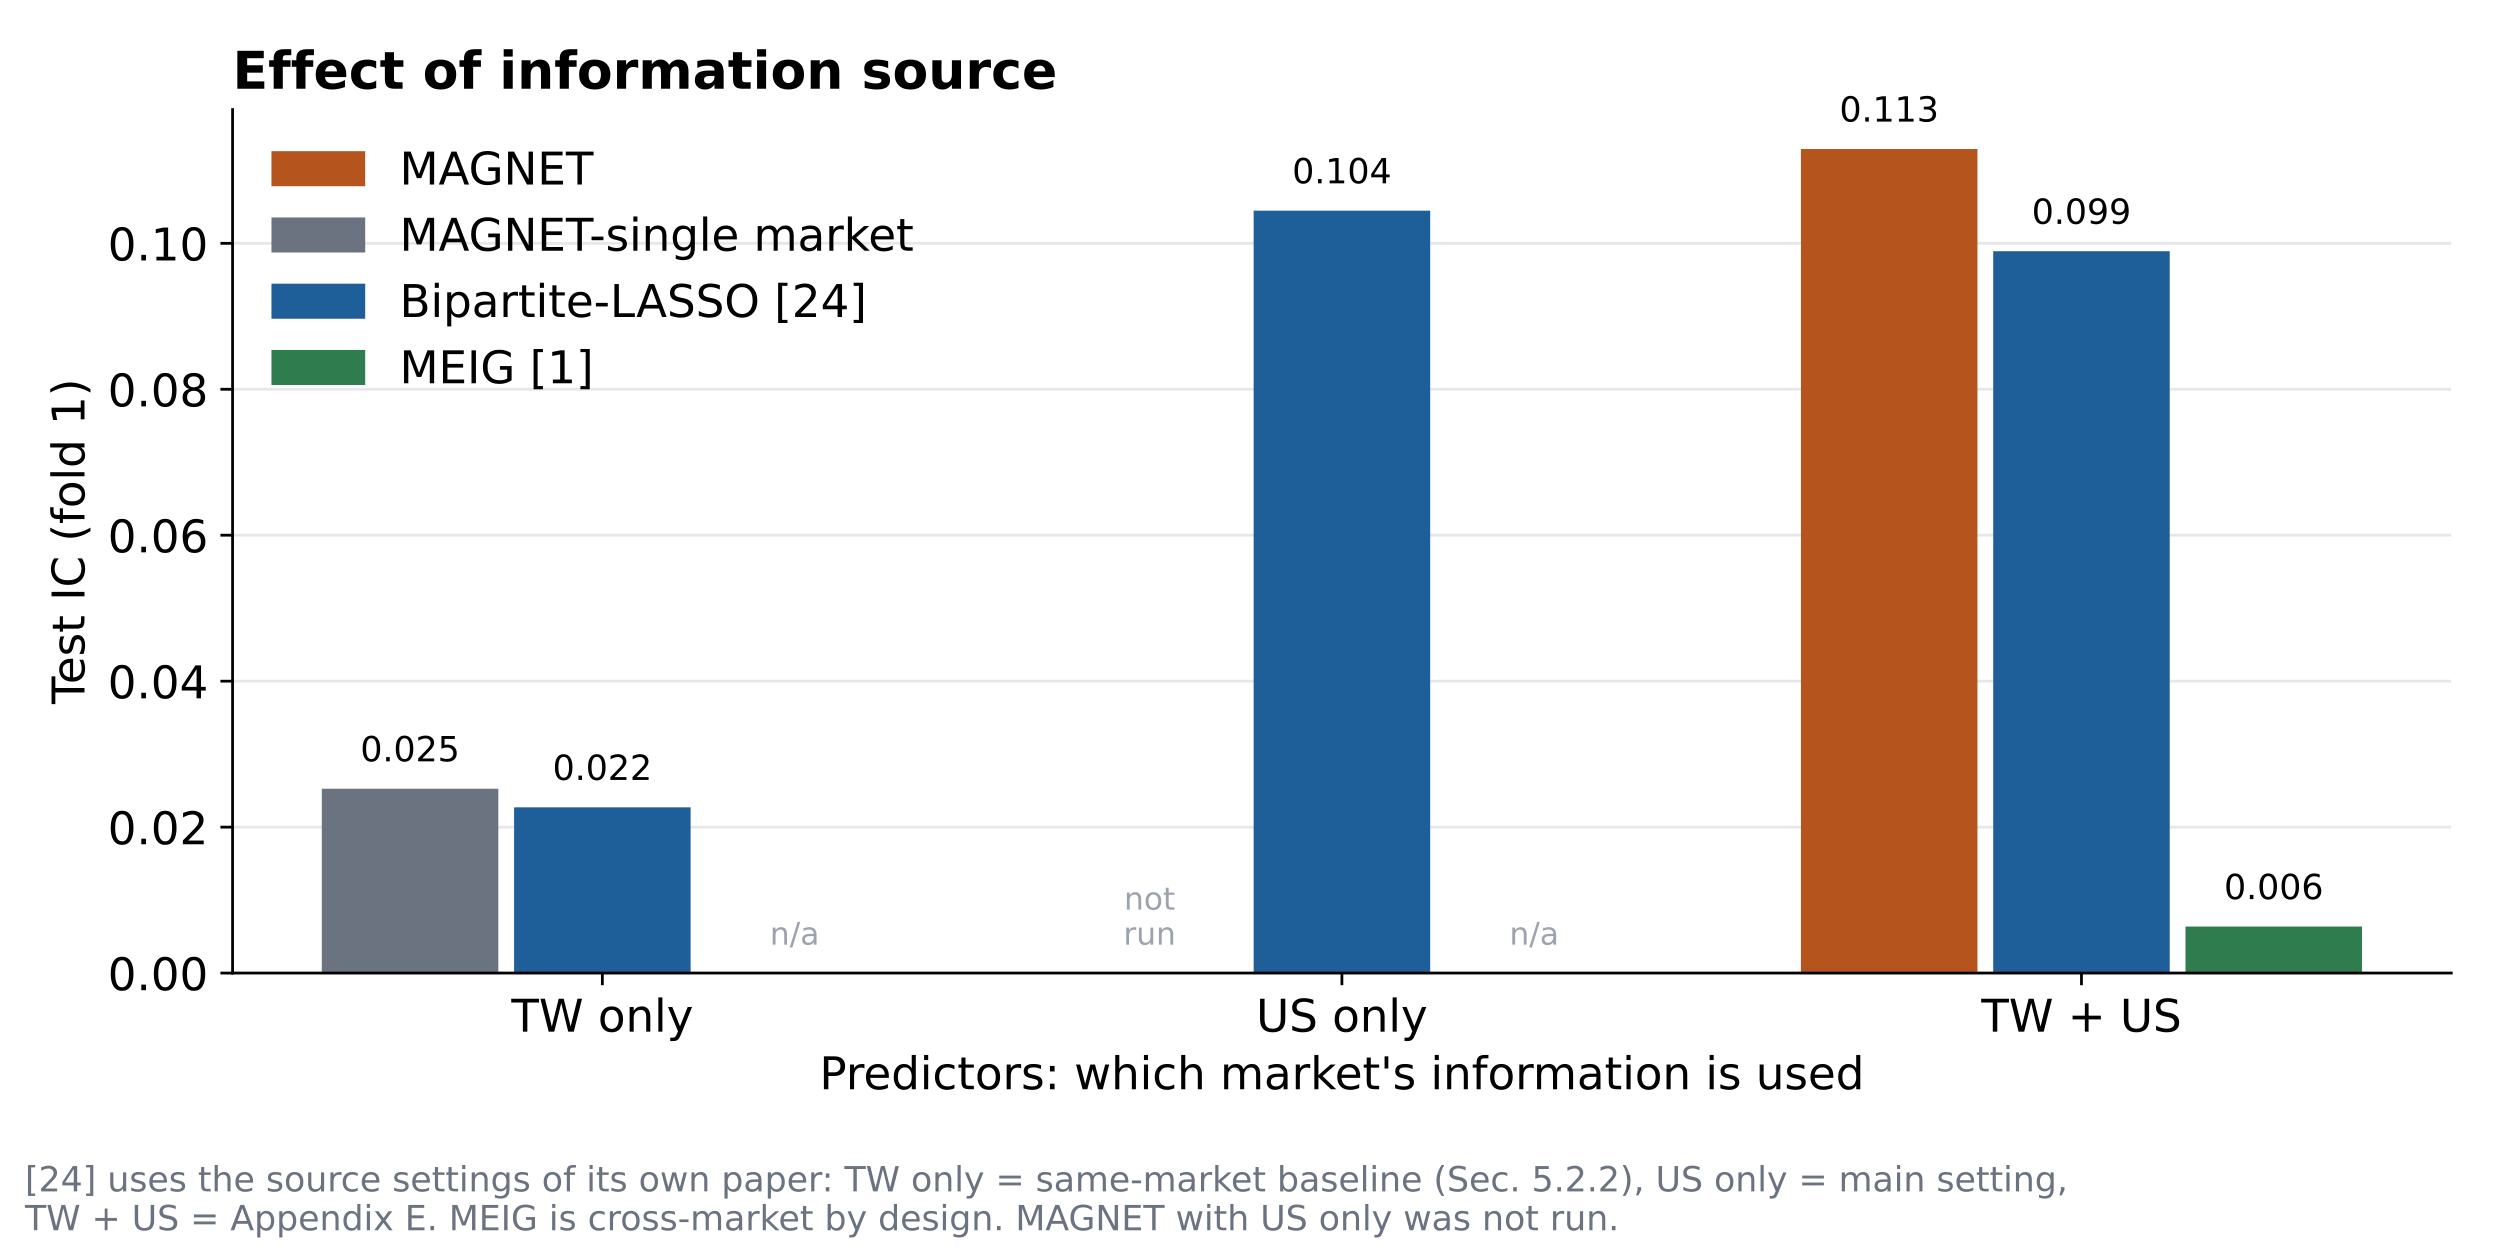
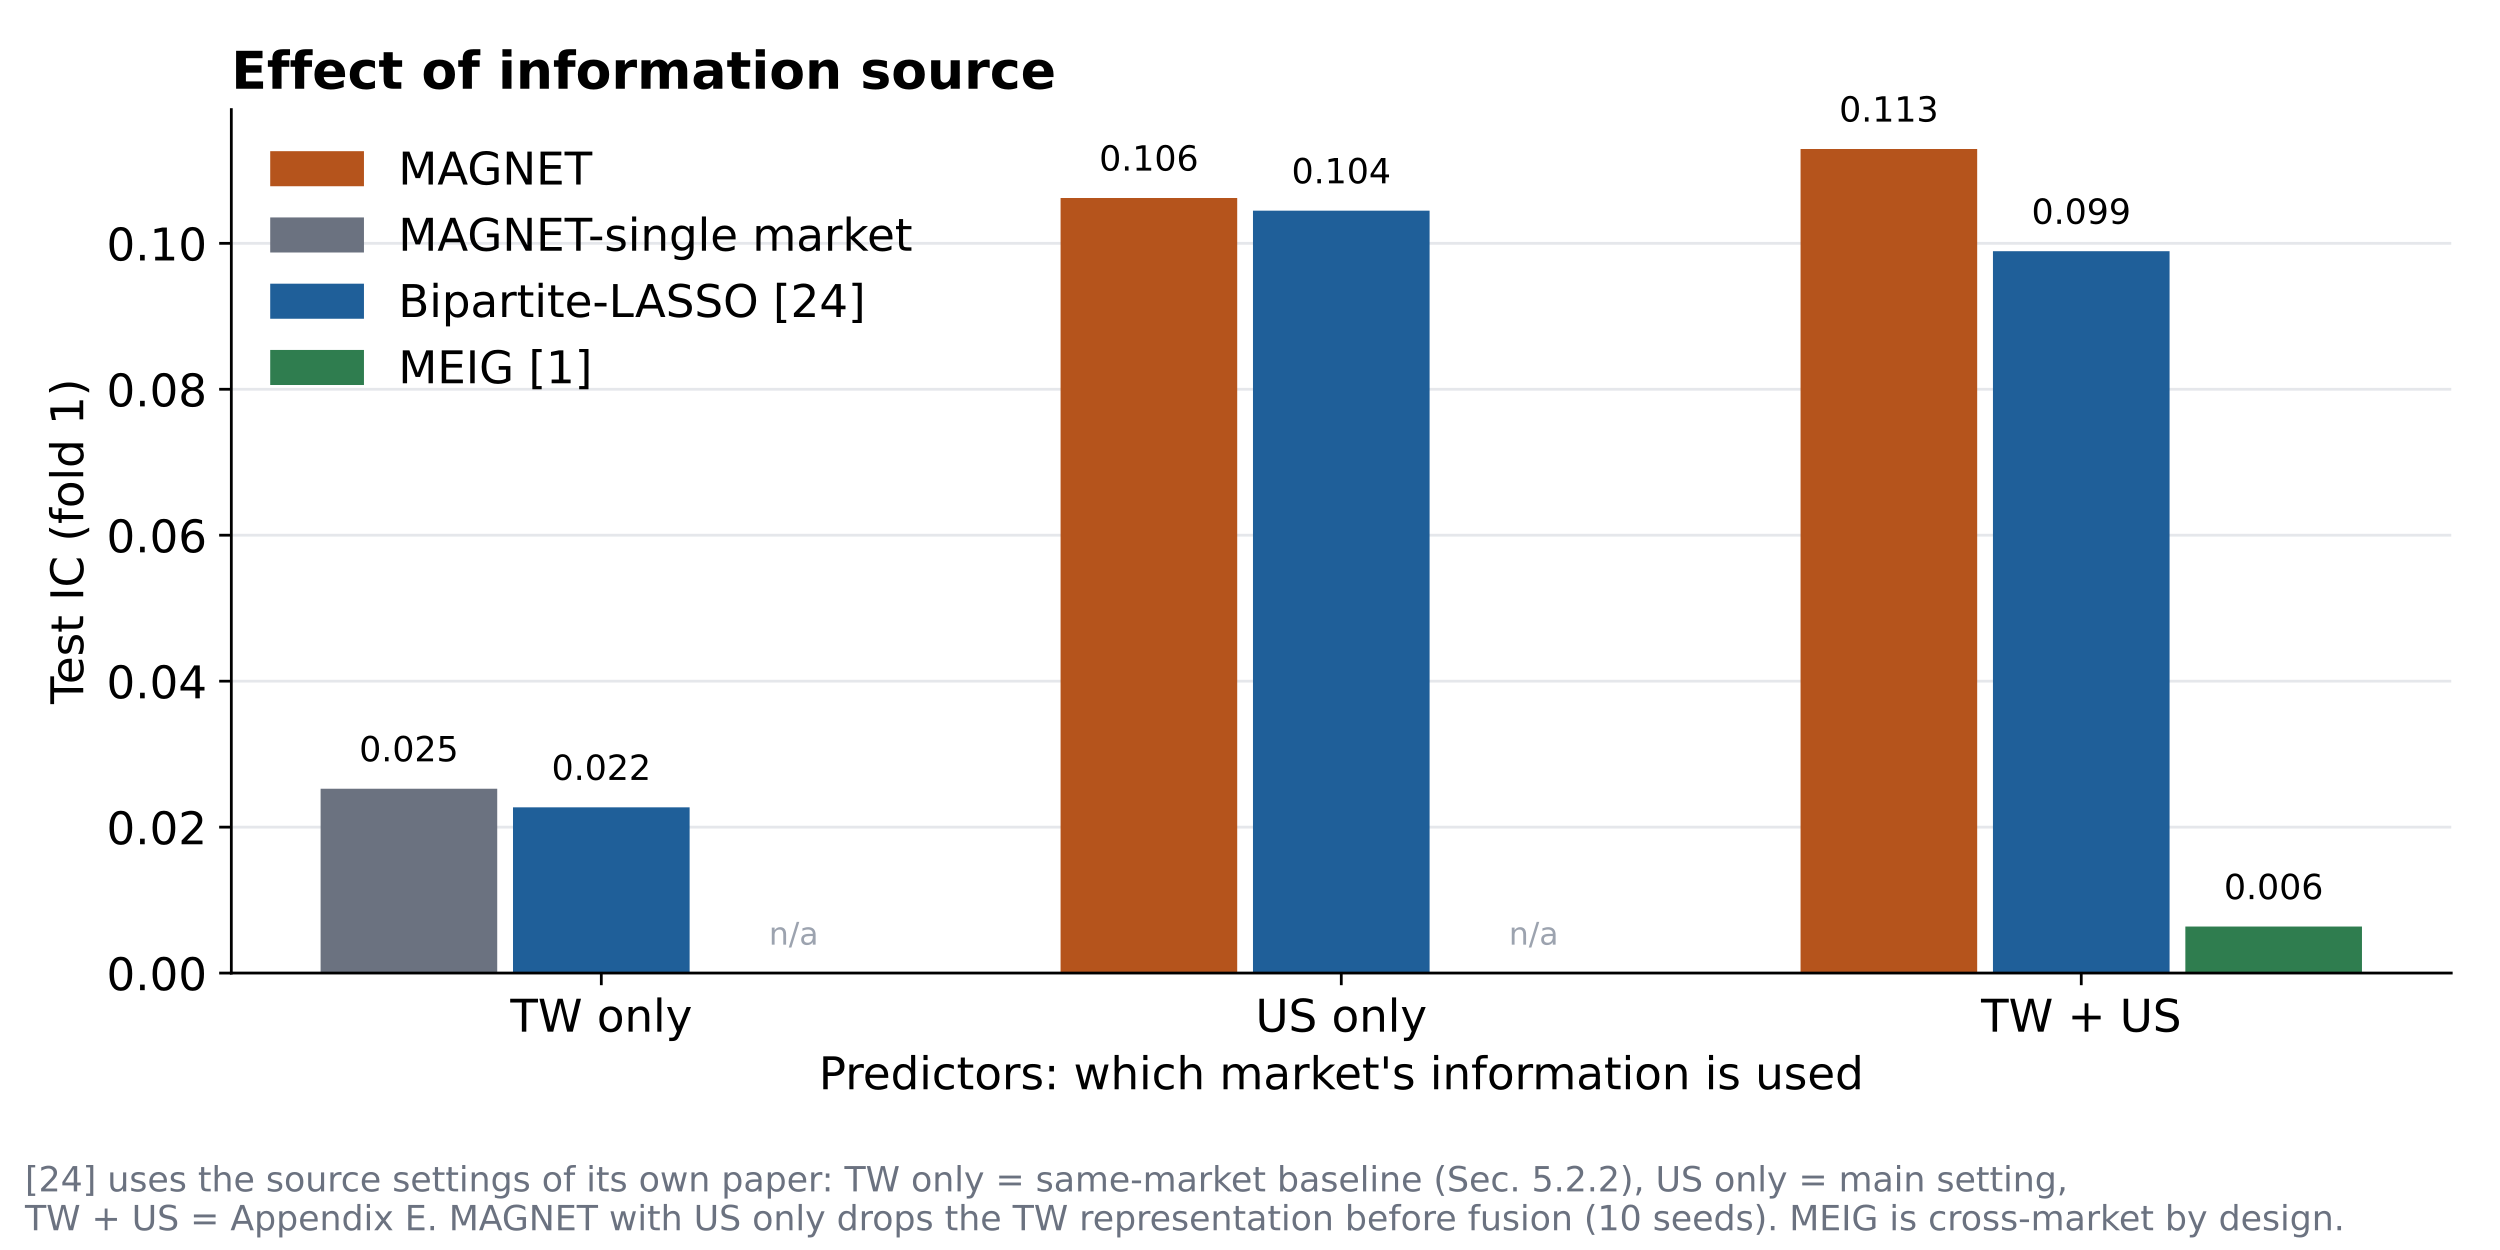
<svg xmlns="http://www.w3.org/2000/svg" xmlns:xlink="http://www.w3.org/1999/xlink" width="720pt" height="360pt" viewBox="0 0 720 360" version="1.1">
  <defs>
    <style type="text/css">*{stroke-linejoin: round; stroke-linecap: butt}</style>
  </defs>
  <g id="figure_1">
    <g id="patch_1">
      <path d="M 0 360  L 720 360  L 720 0  L 0 0  z " style="fill: #ffffff" />
    </g>
    <g id="axes_1">
      <g id="patch_2">
-         <path d="M 66.98 280.24  L 705.96 280.24  L 705.96 31.56  L 66.98 31.56  z " style="fill: #ffffff" />
+         <path d="M 66.62 280.24  L 705.96 280.24  L 705.96 31.56  L 66.62 31.56  z " style="fill: #ffffff" />
      </g>
      <g id="matplotlib.axis_1">
        <g id="xtick_1">
          <g id="line2d_1">
            <defs>
-               <path id="mfc56e3cfc9" d="M 0 0  L 0 3.5  " style="stroke: #000000; stroke-width: 0.8" />
+               <path id="m9305ba0b37" d="M 0 0  L 0 3.5  " style="stroke: #000000; stroke-width: 0.8" />
            </defs>
            <g>
-               <use xlink:href="#mfc56e3cfc9" x="173.477" y="280.24" style="stroke: #000000; stroke-width: 0.8" />
+               <use xlink:href="#m9305ba0b37" x="173.177" y="280.24" style="stroke: #000000; stroke-width: 0.8" />
            </g>
          </g>
          <g id="text_1">
-             <text style="font-size: 13px; font-family: 'DejaVu Sans'; text-anchor: middle" x="173.477" y="297.118" transform="rotate(-0 173.4767 297.118)">TW only</text>
+             <text style="font-size: 13px; font-family: 'DejaVu Sans'; text-anchor: middle" x="173.177" y="297.118" transform="rotate(-0 173.1767 297.118)">TW only</text>
          </g>
        </g>
        <g id="xtick_2">
          <g id="line2d_2">
            <g>
-               <use xlink:href="#mfc56e3cfc9" x="386.47" y="280.24" style="stroke: #000000; stroke-width: 0.8" />
+               <use xlink:href="#m9305ba0b37" x="386.29" y="280.24" style="stroke: #000000; stroke-width: 0.8" />
            </g>
          </g>
          <g id="text_2">
-             <text style="font-size: 13px; font-family: 'DejaVu Sans'; text-anchor: middle" x="386.47" y="297.118" transform="rotate(-0 386.47 297.118)">US only</text>
+             <text style="font-size: 13px; font-family: 'DejaVu Sans'; text-anchor: middle" x="386.29" y="297.118" transform="rotate(-0 386.29 297.118)">US only</text>
          </g>
        </g>
        <g id="xtick_3">
          <g id="line2d_3">
            <g>
-               <use xlink:href="#mfc56e3cfc9" x="599.463" y="280.24" style="stroke: #000000; stroke-width: 0.8" />
+               <use xlink:href="#m9305ba0b37" x="599.403" y="280.24" style="stroke: #000000; stroke-width: 0.8" />
            </g>
          </g>
          <g id="text_3">
-             <text style="font-size: 13px; font-family: 'DejaVu Sans'; text-anchor: middle" x="599.463" y="297.118" transform="rotate(-0 599.4633 297.118)">TW + US</text>
+             <text style="font-size: 13px; font-family: 'DejaVu Sans'; text-anchor: middle" x="599.403" y="297.118" transform="rotate(-0 599.4033 297.118)">TW + US</text>
          </g>
        </g>
        <g id="text_4">
-           <text style="font-size: 13px; font-family: 'DejaVu Sans'; text-anchor: middle" x="386.47" y="313.7" transform="rotate(-0 386.47 313.6995)">Predictors: which market's information is used</text>
+           <text style="font-size: 13px; font-family: 'DejaVu Sans'; text-anchor: middle" x="386.29" y="313.7" transform="rotate(-0 386.29 313.6995)">Predictors: which market's information is used</text>
        </g>
      </g>
      <g id="matplotlib.axis_2">
        <g id="ytick_1">
          <g id="line2d_4">
-             <path d="M 66.98 280.24  L 705.96 280.24  " clip-path="url(#p728a08fcbc)" style="fill: none; stroke: #e5e7eb; stroke-width: 0.8; stroke-linecap: square" />
+             <path d="M 66.62 280.24  L 705.96 280.24  " clip-path="url(#p28267e8e22)" style="fill: none; stroke: #e5e7eb; stroke-width: 0.8; stroke-linecap: square" />
          </g>
          <g id="line2d_5">
            <defs>
-               <path id="m3d1128df05" d="M 0 0  L -3.5 0  " style="stroke: #000000; stroke-width: 0.8" />
+               <path id="m77ff7c6c38" d="M 0 0  L -3.5 0  " style="stroke: #000000; stroke-width: 0.8" />
            </defs>
            <g>
-               <use xlink:href="#m3d1128df05" x="66.98" y="280.24" style="stroke: #000000; stroke-width: 0.8" />
+               <use xlink:href="#m77ff7c6c38" x="66.62" y="280.24" style="stroke: #000000; stroke-width: 0.8" />
            </g>
          </g>
          <g id="text_5">
-             <text style="font-size: 13px; font-family: 'DejaVu Sans'; text-anchor: end" x="59.98" y="285.179" transform="rotate(-0 59.98 285.179)">0.00</text>
+             <text style="font-size: 13px; font-family: 'DejaVu Sans'; text-anchor: end" x="59.62" y="285.179" transform="rotate(-0 59.62 285.179)">0.00</text>
          </g>
        </g>
        <g id="ytick_2">
          <g id="line2d_6">
-             <path d="M 66.98 238.207  L 705.96 238.207  " clip-path="url(#p728a08fcbc)" style="fill: none; stroke: #e5e7eb; stroke-width: 0.8; stroke-linecap: square" />
+             <path d="M 66.62 238.207  L 705.96 238.207  " clip-path="url(#p28267e8e22)" style="fill: none; stroke: #e5e7eb; stroke-width: 0.8; stroke-linecap: square" />
          </g>
          <g id="line2d_7">
            <g>
-               <use xlink:href="#m3d1128df05" x="66.98" y="238.207" style="stroke: #000000; stroke-width: 0.8" />
+               <use xlink:href="#m77ff7c6c38" x="66.62" y="238.207" style="stroke: #000000; stroke-width: 0.8" />
            </g>
          </g>
          <g id="text_6">
-             <text style="font-size: 13px; font-family: 'DejaVu Sans'; text-anchor: end" x="59.98" y="243.146" transform="rotate(-0 59.98 243.1462)">0.02</text>
+             <text style="font-size: 13px; font-family: 'DejaVu Sans'; text-anchor: end" x="59.62" y="243.146" transform="rotate(-0 59.62 243.1462)">0.02</text>
          </g>
        </g>
        <g id="ytick_3">
          <g id="line2d_8">
-             <path d="M 66.98 196.174  L 705.96 196.174  " clip-path="url(#p728a08fcbc)" style="fill: none; stroke: #e5e7eb; stroke-width: 0.8; stroke-linecap: square" />
+             <path d="M 66.62 196.174  L 705.96 196.174  " clip-path="url(#p28267e8e22)" style="fill: none; stroke: #e5e7eb; stroke-width: 0.8; stroke-linecap: square" />
          </g>
          <g id="line2d_9">
            <g>
-               <use xlink:href="#m3d1128df05" x="66.98" y="196.174" style="stroke: #000000; stroke-width: 0.8" />
+               <use xlink:href="#m77ff7c6c38" x="66.62" y="196.174" style="stroke: #000000; stroke-width: 0.8" />
            </g>
          </g>
          <g id="text_7">
-             <text style="font-size: 13px; font-family: 'DejaVu Sans'; text-anchor: end" x="59.98" y="201.113" transform="rotate(-0 59.98 201.1135)">0.04</text>
+             <text style="font-size: 13px; font-family: 'DejaVu Sans'; text-anchor: end" x="59.62" y="201.113" transform="rotate(-0 59.62 201.1135)">0.04</text>
          </g>
        </g>
        <g id="ytick_4">
          <g id="line2d_10">
-             <path d="M 66.98 154.142  L 705.96 154.142  " clip-path="url(#p728a08fcbc)" style="fill: none; stroke: #e5e7eb; stroke-width: 0.8; stroke-linecap: square" />
+             <path d="M 66.62 154.142  L 705.96 154.142  " clip-path="url(#p28267e8e22)" style="fill: none; stroke: #e5e7eb; stroke-width: 0.8; stroke-linecap: square" />
          </g>
          <g id="line2d_11">
            <g>
-               <use xlink:href="#m3d1128df05" x="66.98" y="154.142" style="stroke: #000000; stroke-width: 0.8" />
+               <use xlink:href="#m77ff7c6c38" x="66.62" y="154.142" style="stroke: #000000; stroke-width: 0.8" />
            </g>
          </g>
          <g id="text_8">
-             <text style="font-size: 13px; font-family: 'DejaVu Sans'; text-anchor: end" x="59.98" y="159.081" transform="rotate(-0 59.98 159.0807)">0.06</text>
+             <text style="font-size: 13px; font-family: 'DejaVu Sans'; text-anchor: end" x="59.62" y="159.081" transform="rotate(-0 59.62 159.0807)">0.06</text>
          </g>
        </g>
        <g id="ytick_5">
          <g id="line2d_12">
-             <path d="M 66.98 112.109  L 705.96 112.109  " clip-path="url(#p728a08fcbc)" style="fill: none; stroke: #e5e7eb; stroke-width: 0.8; stroke-linecap: square" />
+             <path d="M 66.62 112.109  L 705.96 112.109  " clip-path="url(#p28267e8e22)" style="fill: none; stroke: #e5e7eb; stroke-width: 0.8; stroke-linecap: square" />
          </g>
          <g id="line2d_13">
            <g>
-               <use xlink:href="#m3d1128df05" x="66.98" y="112.109" style="stroke: #000000; stroke-width: 0.8" />
+               <use xlink:href="#m77ff7c6c38" x="66.62" y="112.109" style="stroke: #000000; stroke-width: 0.8" />
            </g>
          </g>
          <g id="text_9">
-             <text style="font-size: 13px; font-family: 'DejaVu Sans'; text-anchor: end" x="59.98" y="117.048" transform="rotate(-0 59.98 117.0479)">0.08</text>
+             <text style="font-size: 13px; font-family: 'DejaVu Sans'; text-anchor: end" x="59.62" y="117.048" transform="rotate(-0 59.62 117.0479)">0.08</text>
          </g>
        </g>
        <g id="ytick_6">
          <g id="line2d_14">
-             <path d="M 66.98 70.076  L 705.96 70.076  " clip-path="url(#p728a08fcbc)" style="fill: none; stroke: #e5e7eb; stroke-width: 0.8; stroke-linecap: square" />
+             <path d="M 66.62 70.076  L 705.96 70.076  " clip-path="url(#p28267e8e22)" style="fill: none; stroke: #e5e7eb; stroke-width: 0.8; stroke-linecap: square" />
          </g>
          <g id="line2d_15">
            <g>
-               <use xlink:href="#m3d1128df05" x="66.98" y="70.076" style="stroke: #000000; stroke-width: 0.8" />
+               <use xlink:href="#m77ff7c6c38" x="66.62" y="70.076" style="stroke: #000000; stroke-width: 0.8" />
            </g>
          </g>
          <g id="text_10">
-             <text style="font-size: 13px; font-family: 'DejaVu Sans'; text-anchor: end" x="59.98" y="75.015" transform="rotate(-0 59.98 75.01516)">0.10</text>
+             <text style="font-size: 13px; font-family: 'DejaVu Sans'; text-anchor: end" x="59.62" y="75.015" transform="rotate(-0 59.62 75.01516)">0.10</text>
          </g>
        </g>
        <g id="text_11">
-           <text style="font-size: 13px; font-family: 'DejaVu Sans'; text-anchor: middle" x="24.331" y="155.9" transform="rotate(-90 24.33109 155.9)">Test IC (fold 1)</text>
+           <text style="font-size: 13px; font-family: 'DejaVu Sans'; text-anchor: middle" x="23.971" y="155.9" transform="rotate(-90 23.97109 155.9)">Test IC (fold 1)</text>
        </g>
      </g>
      <g id="patch_3">
-         <path d="M 93.178 280.24  L 143.019 280.24  L 143.019 227.649  L 93.178 227.649  z " clip-path="url(#p728a08fcbc)" style="fill: #6b7280; stroke: #6b7280; stroke-linejoin: miter" />
+         <path d="M 92.833 280.24  L 142.701 280.24  L 142.701 227.649  L 92.833 227.649  z " clip-path="url(#p28267e8e22)" style="fill: #6b7280; stroke: #6b7280; stroke-linejoin: miter" />
      </g>
      <g id="patch_4">
-         <path d="M 148.556 280.24  L 198.397 280.24  L 198.397 233.003  L 148.556 233.003  z " clip-path="url(#p728a08fcbc)" style="fill: #1f5f99; stroke: #1f5f99; stroke-linejoin: miter" />
+         <path d="M 148.242 280.24  L 198.111 280.24  L 198.111 233.003  L 148.242 233.003  z " clip-path="url(#p28267e8e22)" style="fill: #1f5f99; stroke: #1f5f99; stroke-linejoin: miter" />
      </g>
      <g id="patch_5">
-         <path d="M 361.55 280.24  L 411.39 280.24  L 411.39 61.181  L 361.55 61.181  z " clip-path="url(#p728a08fcbc)" style="fill: #1f5f99; stroke: #1f5f99; stroke-linejoin: miter" />
+         <path d="M 305.946 280.24  L 355.815 280.24  L 355.815 57.516  L 305.946 57.516  z " clip-path="url(#p28267e8e22)" style="fill: #b5541c; stroke: #b5541c; stroke-linejoin: miter" />
      </g>
      <g id="patch_6">
-         <path d="M 519.165 280.24  L 569.005 280.24  L 569.005 43.402  L 519.165 43.402  z " clip-path="url(#p728a08fcbc)" style="fill: #b5541c; stroke: #b5541c; stroke-linejoin: miter" />
+         <path d="M 361.356 280.24  L 411.224 280.24  L 411.224 61.181  L 361.356 61.181  z " clip-path="url(#p28267e8e22)" style="fill: #1f5f99; stroke: #1f5f99; stroke-linejoin: miter" />
      </g>
      <g id="patch_7">
-         <path d="M 574.543 280.24  L 624.384 280.24  L 624.384 72.849  L 574.543 72.849  z " clip-path="url(#p728a08fcbc)" style="fill: #1f5f99; stroke: #1f5f99; stroke-linejoin: miter" />
+         <path d="M 519.06 280.24  L 568.928 280.24  L 568.928 43.402  L 519.06 43.402  z " clip-path="url(#p28267e8e22)" style="fill: #b5541c; stroke: #b5541c; stroke-linejoin: miter" />
      </g>
      <g id="patch_8">
-         <path d="M 629.921 280.24  L 679.762 280.24  L 679.762 267.342  L 629.921 267.342  z " clip-path="url(#p728a08fcbc)" style="fill: #2f7d4f; stroke: #2f7d4f; stroke-linejoin: miter" />
+         <path d="M 574.469 280.24  L 624.338 280.24  L 624.338 72.849  L 574.469 72.849  z " clip-path="url(#p28267e8e22)" style="fill: #1f5f99; stroke: #1f5f99; stroke-linejoin: miter" />
      </g>
      <g id="patch_9">
-         <path d="M 66.98 280.24  L 66.98 31.56  " style="fill: none; stroke: #000000; stroke-width: 0.8; stroke-linejoin: miter; stroke-linecap: square" />
+         <path d="M 629.879 280.24  L 679.747 280.24  L 679.747 267.342  L 629.879 267.342  z " clip-path="url(#p28267e8e22)" style="fill: #2f7d4f; stroke: #2f7d4f; stroke-linejoin: miter" />
      </g>
      <g id="patch_10">
-         <path d="M 66.98 280.24  L 705.96 280.24  " style="fill: none; stroke: #000000; stroke-width: 0.8; stroke-linejoin: miter; stroke-linecap: square" />
+         <path d="M 66.62 280.24  L 66.62 31.56  " style="fill: none; stroke: #000000; stroke-width: 0.8; stroke-linejoin: miter; stroke-linecap: square" />
+       </g>
+       <g id="patch_11">
+         <path d="M 66.62 280.24  L 705.96 280.24  " style="fill: none; stroke: #000000; stroke-width: 0.8; stroke-linejoin: miter; stroke-linecap: square" />
      </g>
      <g id="text_12">
-         <text style="font-size: 10px; font-family: 'DejaVu Sans'; text-anchor: middle" x="118.098" y="219.264" transform="rotate(-0 118.0984 219.2643)">0.025</text>
+         <text style="font-size: 10px; font-family: 'DejaVu Sans'; text-anchor: middle" x="117.767" y="219.264" transform="rotate(-0 117.7672 219.2643)">0.025</text>
      </g>
      <g id="text_13">
-         <text style="font-size: 10px; font-family: 'DejaVu Sans'; text-anchor: middle" x="173.477" y="224.618" transform="rotate(-0 173.4767 224.618)">0.022</text>
+         <text style="font-size: 10px; font-family: 'DejaVu Sans'; text-anchor: middle" x="173.177" y="224.618" transform="rotate(-0 173.1767 224.618)">0.022</text>
      </g>
      <g id="text_14">
-         <text style="font-size: 9px; font-family: 'DejaVu Sans'; text-anchor: middle; fill: #9ca3af" x="228.855" y="272.063" transform="rotate(-0 228.8549 272.0634)">n/a</text>
+         <text style="font-size: 9px; font-family: 'DejaVu Sans'; text-anchor: middle; fill: #9ca3af" x="228.586" y="272.063" transform="rotate(-0 228.5861 272.0634)">n/a</text>
      </g>
      <g id="text_15">
-         <text style="font-size: 9px; font-family: 'DejaVu Sans'; fill: #9ca3af" transform="translate(323.7223 261.9853)">not</text>
-         <text style="font-size: 9px; font-family: 'DejaVu Sans'; fill: #9ca3af" transform="translate(323.5381 272.0634)">run</text>
+         <text style="font-size: 10px; font-family: 'DejaVu Sans'; text-anchor: middle" x="330.881" y="49.131" transform="rotate(-0 330.8805 49.13137)">0.106</text>
      </g>
      <g id="text_16">
-         <text style="font-size: 10px; font-family: 'DejaVu Sans'; text-anchor: middle" x="386.47" y="52.796" transform="rotate(-0 386.47 52.79626)">0.104</text>
+         <text style="font-size: 10px; font-family: 'DejaVu Sans'; text-anchor: middle" x="386.29" y="52.796" transform="rotate(-0 386.29 52.79626)">0.104</text>
      </g>
      <g id="text_17">
-         <text style="font-size: 9px; font-family: 'DejaVu Sans'; text-anchor: middle; fill: #9ca3af" x="441.848" y="272.063" transform="rotate(-0 441.8483 272.0634)">n/a</text>
+         <text style="font-size: 9px; font-family: 'DejaVu Sans'; text-anchor: middle; fill: #9ca3af" x="441.699" y="272.063" transform="rotate(-0 441.6995 272.0634)">n/a</text>
      </g>
      <g id="text_18">
-         <text style="font-size: 10px; font-family: 'DejaVu Sans'; text-anchor: middle" x="544.085" y="35.017" transform="rotate(-0 544.0851 35.0173)">0.113</text>
+         <text style="font-size: 10px; font-family: 'DejaVu Sans'; text-anchor: middle" x="543.994" y="35.017" transform="rotate(-0 543.9939 35.0173)">0.113</text>
      </g>
      <g id="text_19">
-         <text style="font-size: 10px; font-family: 'DejaVu Sans'; text-anchor: middle" x="599.463" y="64.465" transform="rotate(-0 599.4633 64.46483)">0.099</text>
+         <text style="font-size: 10px; font-family: 'DejaVu Sans'; text-anchor: middle" x="599.403" y="64.465" transform="rotate(-0 599.4033 64.46483)">0.099</text>
      </g>
      <g id="text_20">
-         <text style="font-size: 10px; font-family: 'DejaVu Sans'; text-anchor: middle" x="654.842" y="258.957" transform="rotate(-0 654.8416 258.9572)">0.006</text>
+         <text style="font-size: 10px; font-family: 'DejaVu Sans'; text-anchor: middle" x="654.813" y="258.957" transform="rotate(-0 654.8128 258.9572)">0.006</text>
      </g>
      <g id="text_21">
-         <text style="font-weight: 700; font-size: 15px; font-family: 'DejaVu Sans'; text-anchor: start" x="66.98" y="25.56" transform="rotate(-0 66.98 25.56)">Effect of information source</text>
+         <text style="font-weight: 700; font-size: 15px; font-family: 'DejaVu Sans'; text-anchor: start" x="66.62" y="25.56" transform="rotate(-0 66.62 25.56)">Effect of information source</text>
      </g>
      <g id="legend_1">
-         <g id="patch_11">
-           <path d="M 78.68 53.138  L 104.68 53.138  L 104.68 44.038  L 78.68 44.038  z " style="fill: #b5541c; stroke: #b5541c; stroke-linejoin: miter" />
+         <g id="patch_12">
+           <path d="M 78.32 53.138  L 104.32 53.138  L 104.32 44.038  L 78.32 44.038  z " style="fill: #b5541c; stroke: #b5541c; stroke-linejoin: miter" />
        </g>
        <g id="text_22">
-           <text style="font-size: 13px; font-family: 'DejaVu Sans'; text-anchor: start" x="115.08" y="53.138" transform="rotate(-0 115.08 53.13797)">MAGNET</text>
-         </g>
-         <g id="patch_12">
-           <path d="M 78.68 72.22  L 104.68 72.22  L 104.68 63.12  L 78.68 63.12  z " style="fill: #6b7280; stroke: #6b7280; stroke-linejoin: miter" />
+           <text style="font-size: 13px; font-family: 'DejaVu Sans'; text-anchor: start" x="114.72" y="53.138" transform="rotate(-0 114.72 53.13797)">MAGNET</text>
+         </g>
+         <g id="patch_13">
+           <path d="M 78.32 72.22  L 104.32 72.22  L 104.32 63.12  L 78.32 63.12  z " style="fill: #6b7280; stroke: #6b7280; stroke-linejoin: miter" />
        </g>
        <g id="text_23">
-           <text style="font-size: 13px; font-family: 'DejaVu Sans'; text-anchor: start" x="115.08" y="72.22" transform="rotate(-0 115.08 72.21953)">MAGNET-single market</text>
-         </g>
-         <g id="patch_13">
-           <path d="M 78.68 91.301  L 104.68 91.301  L 104.68 82.201  L 78.68 82.201  z " style="fill: #1f5f99; stroke: #1f5f99; stroke-linejoin: miter" />
+           <text style="font-size: 13px; font-family: 'DejaVu Sans'; text-anchor: start" x="114.72" y="72.22" transform="rotate(-0 114.72 72.21953)">MAGNET-single market</text>
+         </g>
+         <g id="patch_14">
+           <path d="M 78.32 91.301  L 104.32 91.301  L 104.32 82.201  L 78.32 82.201  z " style="fill: #1f5f99; stroke: #1f5f99; stroke-linejoin: miter" />
        </g>
        <g id="text_24">
-           <text style="font-size: 13px; font-family: 'DejaVu Sans'; text-anchor: start" x="115.08" y="91.301" transform="rotate(-0 115.08 91.30109)">Bipartite-LASSO [24]</text>
-         </g>
-         <g id="patch_14">
-           <path d="M 78.68 110.383  L 104.68 110.383  L 104.68 101.283  L 78.68 101.283  z " style="fill: #2f7d4f; stroke: #2f7d4f; stroke-linejoin: miter" />
+           <text style="font-size: 13px; font-family: 'DejaVu Sans'; text-anchor: start" x="114.72" y="91.301" transform="rotate(-0 114.72 91.30109)">Bipartite-LASSO [24]</text>
+         </g>
+         <g id="patch_15">
+           <path d="M 78.32 110.383  L 104.32 110.383  L 104.32 101.283  L 78.32 101.283  z " style="fill: #2f7d4f; stroke: #2f7d4f; stroke-linejoin: miter" />
        </g>
        <g id="text_25">
-           <text style="font-size: 13px; font-family: 'DejaVu Sans'; text-anchor: start" x="115.08" y="110.383" transform="rotate(-0 115.08 110.3827)">MEIG [1]</text>
+           <text style="font-size: 13px; font-family: 'DejaVu Sans'; text-anchor: start" x="114.72" y="110.383" transform="rotate(-0 114.72 110.3827)">MEIG [1]</text>
        </g>
      </g>
    </g>
    <g id="text_26">
      <text style="font-size: 10px; font-family: 'DejaVu Sans'; fill: #6b7280" transform="translate(7.2 343.1225)">[24] uses the source settings of its own paper: TW only = same-market baseline (Sec. 5.2.2), US only = main setting,</text>
-       <text style="font-size: 10px; font-family: 'DejaVu Sans'; fill: #6b7280" transform="translate(7.2 354.3203)">TW + US = Appendix E. MEIG is cross-market by design. MAGNET with US only was not run.</text>
+       <text style="font-size: 10px; font-family: 'DejaVu Sans'; fill: #6b7280" transform="translate(7.2 354.3203)">TW + US = Appendix E. MAGNET with US only drops the TW representation before fusion (10 seeds). MEIG is cross-market by design.</text>
    </g>
  </g>
  <defs>
-     <clipPath id="p728a08fcbc">
-       <rect x="66.98" y="31.56" width="638.98" height="248.68" />
+     <clipPath id="p28267e8e22">
+       <rect x="66.62" y="31.56" width="639.34" height="248.68" />
    </clipPath>
  </defs>
</svg>
